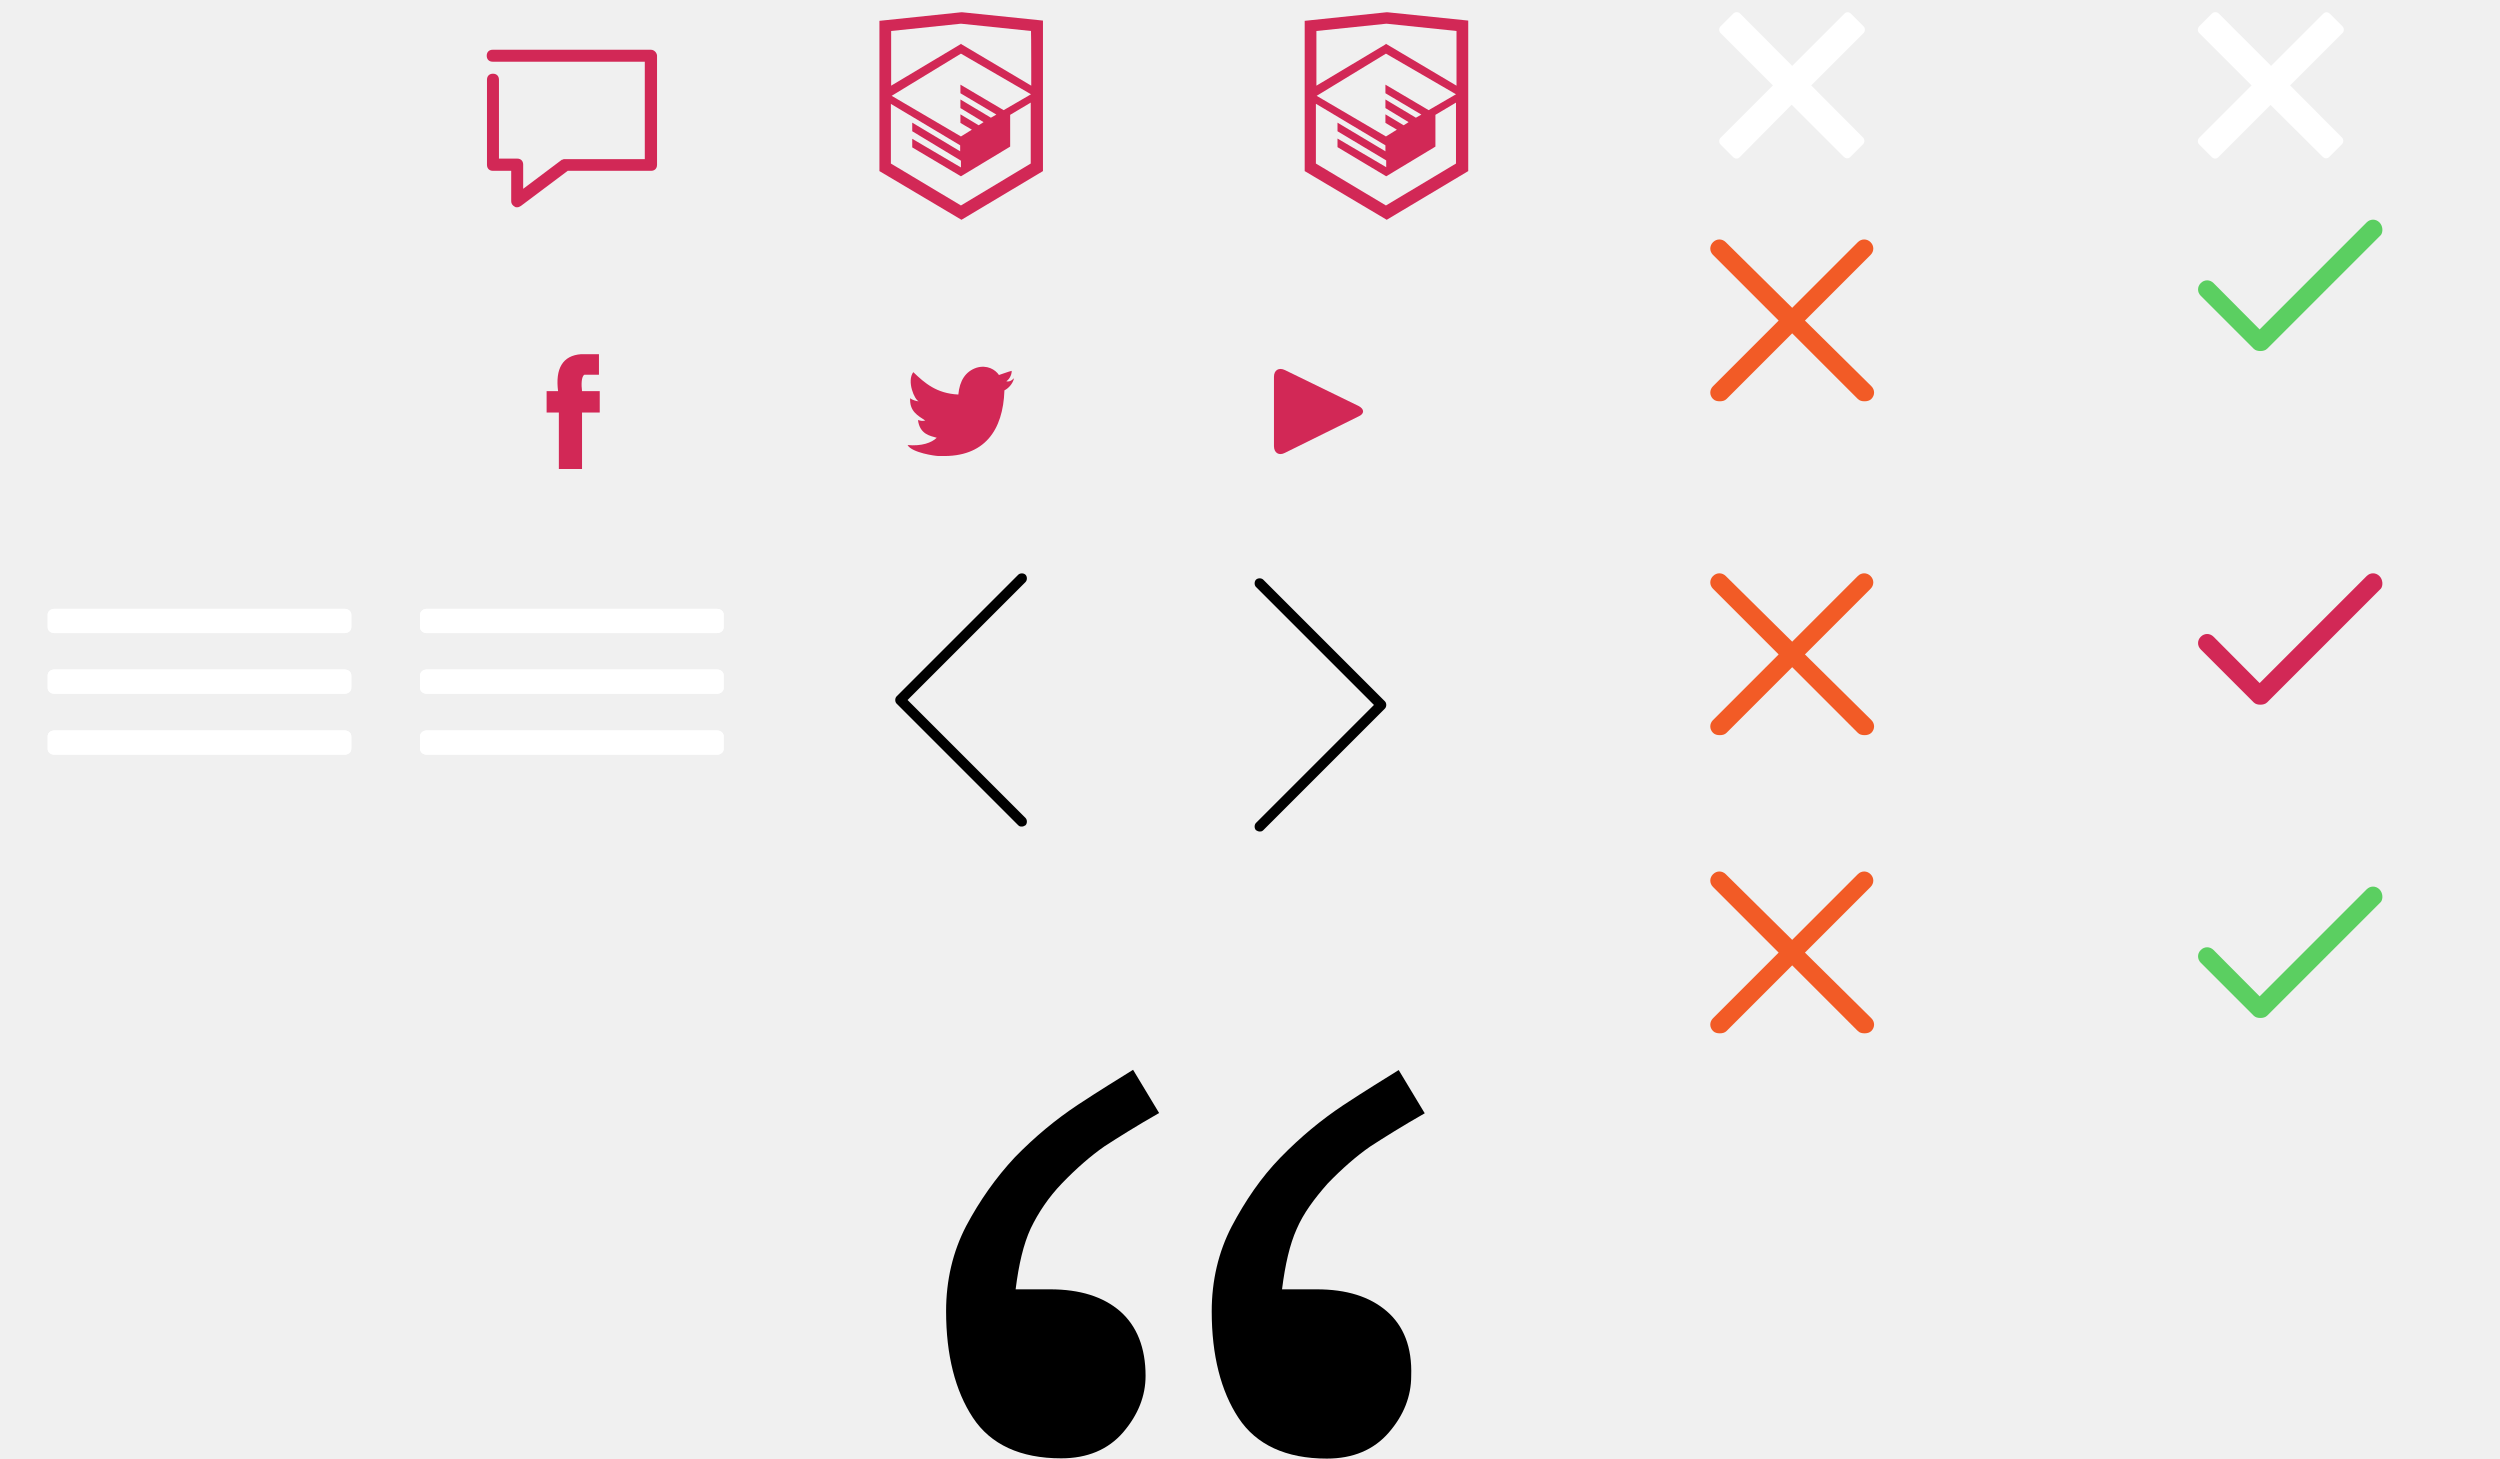
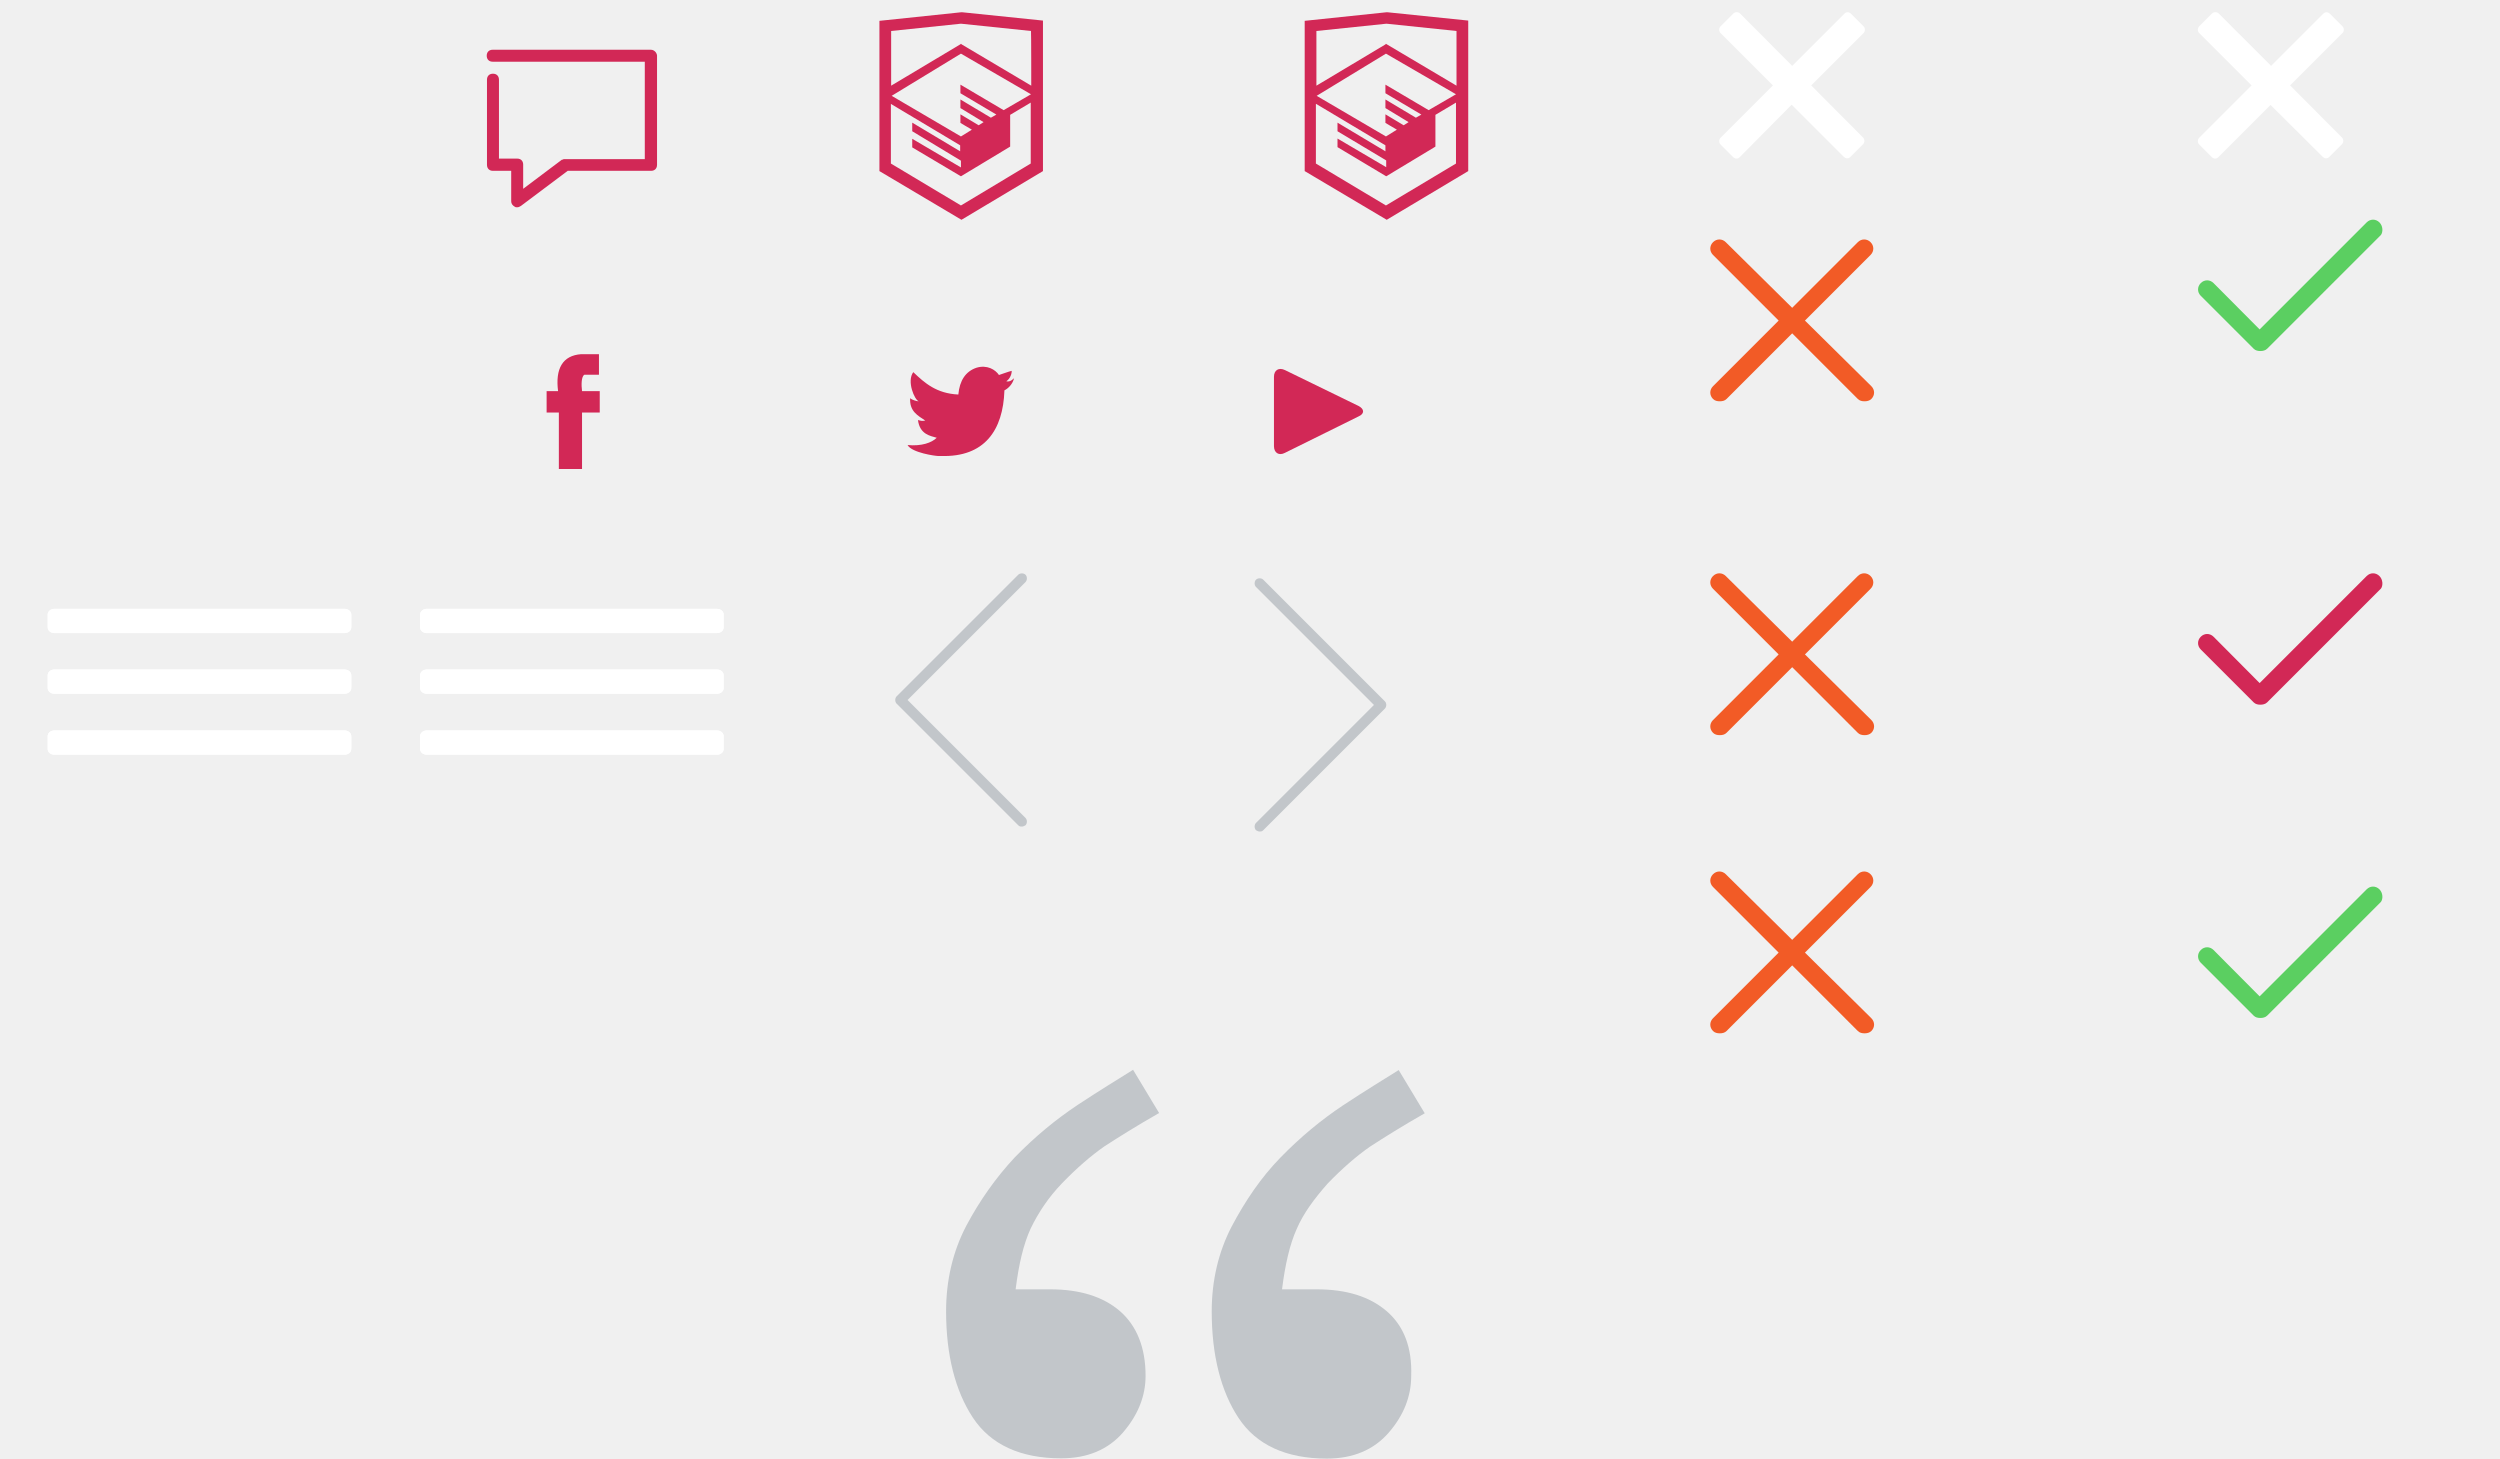
<svg xmlns="http://www.w3.org/2000/svg" version="1.1" id="Слой_1" x="0px" y="0px" viewBox="0 0 960 560" enable-background="new 0 0 960 560" xml:space="preserve">
  <path fill="#D22856" d="M224.4,143.9c1.9,0,3.7,0,5.6,0c0-2.6,0-5.1,0-7.9c-2.3,0-4.4,0-6.8,0c-7.2,0.5-10,5.6-8.9,14.2h-4.4v8.2  h4.7c0,7.2,0,14.5,0,21.7c3,0,6.1,0,8.9,0c0-7.2,0-14.5,0-21.7h6.8v-8.2h-6.8C223.2,147.8,223.2,144.6,224.4,143.9z" />
  <path fill="#D22856" d="M249.9,19.1h-60.7c-1.4,0-2.3,0.9-2.3,2.3c0,1.4,0.9,2.3,2.3,2.3h58.4v37.4h-30.4h-0.2c-0.2,0-0.2,0-0.5,0  c-0.2,0-0.2,0.2-0.5,0.2h-0.2l-14.9,11.2v-9.3c0-1.4-0.9-2.3-2.3-2.3h-7V30.6c0-1.4-0.9-2.3-2.3-2.3s-2.3,0.9-2.3,2.3v32.7  c0,1.4,0.9,2.3,2.3,2.3h7v11.7c0,0.9,0.5,1.6,1.4,2.1c0.2,0.2,0.7,0.2,0.9,0.2c0.5,0,0.9-0.2,1.4-0.5l18-13.5h32  c1.4,0,2.3-0.9,2.3-2.3v-42C252.2,20.3,251.3,19.1,249.9,19.1z" />
  <path fill="#D22856" d="M369.4,4.7h-0.2l-31.5,3.3v57.7l31.5,18.7l31.3-18.7l0,0V7.9L369.4,4.7z M396,32.9L369.2,17v-0.2L369,17  l-0.2-0.2V17l-26.6,15.9v-21L369,9.1l26.9,2.8C396,12.1,396,32.9,396,32.9z M369,20.6l26.9,15.6l-10.5,6.1l-16.6-9.8v3.3l13.8,8.2  l-2.1,1.2l-11.7-7v3.3l8.9,5.4l-1.9,1.2l-7-4.2v3.3l4.4,2.6l-4.2,2.6l-26.6-15.6L369,20.6z M342.1,39.9l26.6,15.9v2.3l-18.4-11v3.3  L369,61.7v2.6l-18.7-11v3.3L369,67.7l0,0l18.9-11.4v-3V53v-8.9l7.9-4.7v23.4L369,78.9l-26.9-16.1V39.9z" />
  <g id="miu">
    <g id="editor_list_view_hambuger_menu_glyph">
      <g>
        <path id="path-1" fill="#FFFFFF" d="M163.9,233.8c-1.4,0-2.6,0.9-2.6,2.3v4.7c0,1.4,1.2,2.3,2.6,2.3h111.4c1.4,0,2.6-0.9,2.6-2.3     v-4.7c0-1.4-1.2-2.3-2.6-2.3H163.9z M163.9,257.1c-1.4,0-2.6,0.9-2.6,2.3v4.7c0,1.4,1.2,2.3,2.6,2.3h111.4c1.4,0,2.6-0.9,2.6-2.3     v-4.7c0-1.4-1.2-2.3-2.6-2.3H163.9z M163.9,280.5c-1.4,0-2.6,0.9-2.6,2.3v4.7c0,1.4,1.2,2.3,2.6,2.3h111.4c1.4,0,2.6-0.9,2.6-2.3     v-4.7c0-1.4-1.2-2.3-2.6-2.3H163.9z" />
      </g>
      <g>
        <path id="path-1_1_" fill="#FFFFFF" d="M163.9,233.8c-1.4,0-2.6,0.9-2.6,2.3v4.7c0,1.4,1.2,2.3,2.6,2.3h111.4     c1.4,0,2.6-0.9,2.6-2.3v-4.7c0-1.4-1.2-2.3-2.6-2.3H163.9z M163.9,257.1c-1.4,0-2.6,0.9-2.6,2.3v4.7c0,1.4,1.2,2.3,2.6,2.3h111.4     c1.4,0,2.6-0.9,2.6-2.3v-4.7c0-1.4-1.2-2.3-2.6-2.3H163.9z M163.9,280.5c-1.4,0-2.6,0.9-2.6,2.3v4.7c0,1.4,1.2,2.3,2.6,2.3h111.4     c1.4,0,2.6-0.9,2.6-2.3v-4.7c0-1.4-1.2-2.3-2.6-2.3H163.9z" />
      </g>
    </g>
  </g>
  <path fill="#FFFFFF" d="M695.5,32.8l20.1-20.1c0.7-0.7,0.7-1.9,0-2.6l-4.9-4.9c-0.2-0.2-0.7-0.5-1.2-0.5s-0.9,0.2-1.2,0.5  l-20.1,20.1L668.2,5.2c-0.7-0.7-1.9-0.7-2.6,0l-4.9,4.9c-0.7,0.7-0.7,1.9,0,2.6l20.1,20.1l-20.1,20.1c-0.7,0.7-0.7,1.9,0,2.6  l4.9,4.9c0.2,0.2,0.7,0.5,1.2,0.5s0.9-0.2,1.2-0.5L688,40.2l20.1,20.1c0.2,0.2,0.7,0.5,1.2,0.5s0.9-0.2,1.2-0.5l4.9-4.9  c0.7-0.7,0.7-1.9,0-2.6L695.5,32.8z" />
  <path fill="#F25B26" d="M693.1,251.3l25.2-25.2c1.4-1.4,1.4-3.5,0-4.9s-3.5-1.4-4.9,0l-25.2,25.2l-25.5-25.2c-1.4-1.4-3.5-1.4-4.9,0  s-1.4,3.5,0,4.9l25.2,25.2l-25.2,25.2c-1.4,1.4-1.4,3.5,0,4.9c0.7,0.7,1.6,0.9,2.6,0.9s1.9-0.2,2.6-0.9l25.2-25.2l25.2,25.2  c0.7,0.7,1.6,0.9,2.6,0.9c0.9,0,1.9-0.2,2.6-0.9c1.4-1.4,1.4-3.5,0-4.9L693.1,251.3z" />
  <g>
-     <path d="M532.5,503.5c-6.5-5.6-15.4-8.4-26.9-8.4h-13.3c1.2-9.6,3-17.3,5.6-23.1c2.6-6.1,6.8-11.7,11.9-17.5   c5.6-5.8,11-10.5,16.3-14.2c5.4-3.5,12.4-7.9,21-12.8l-10-16.6c-5.6,3.5-12.8,7.9-21.3,13.5c-8.4,5.6-16.3,12.1-24.1,20.1   c-7.5,7.7-13.5,16.6-18.7,26.4c-5.1,9.8-7.7,20.8-7.7,32.7c0,16.8,3.5,30.6,10.3,40.9c6.8,10.3,18.2,15.6,33.9,15.6   c10,0,18-3.3,23.8-10s8.6-14,8.6-21.7C542.3,517.3,539,509.1,532.5,503.5z" />
-     <path d="M407.8,454.4c5.6-5.8,11-10.5,16.3-14.2c5.4-3.5,12.4-7.9,21-12.8l-10-16.6c-5.6,3.5-12.8,7.9-21.3,13.5   c-8.4,5.6-16.3,12.1-24.1,20.1c-7.2,7.7-13.5,16.6-18.7,26.4c-5.1,9.8-7.7,20.8-7.7,32.7c0,16.8,3.5,30.6,10.3,40.9   s18.2,15.6,33.9,15.6c10,0,18-3.3,23.8-10c5.8-6.8,8.6-14,8.6-21.7c0-10.7-3.3-19.1-9.8-24.8c-6.5-5.6-15.4-8.4-26.9-8.4H390   c1.2-9.6,3-17.3,5.8-23.4C398.7,465.7,402.6,459.8,407.8,454.4z" />
+     <path fill="#c2c6ca" d="M532.5,503.5c-6.5-5.6-15.4-8.4-26.9-8.4h-13.3c1.2-9.6,3-17.3,5.6-23.1c2.6-6.1,6.8-11.7,11.9-17.5   c5.6-5.8,11-10.5,16.3-14.2c5.4-3.5,12.4-7.9,21-12.8l-10-16.6c-5.6,3.5-12.8,7.9-21.3,13.5c-8.4,5.6-16.3,12.1-24.1,20.1   c-7.5,7.7-13.5,16.6-18.7,26.4c-5.1,9.8-7.7,20.8-7.7,32.7c0,16.8,3.5,30.6,10.3,40.9c6.8,10.3,18.2,15.6,33.9,15.6   c10,0,18-3.3,23.8-10s8.6-14,8.6-21.7C542.3,517.3,539,509.1,532.5,503.5z" />
+     <path fill="#c2c6ca" d="M407.8,454.4c5.6-5.8,11-10.5,16.3-14.2c5.4-3.5,12.4-7.9,21-12.8l-10-16.6c-5.6,3.5-12.8,7.9-21.3,13.5   c-8.4,5.6-16.3,12.1-24.1,20.1c-7.2,7.7-13.5,16.6-18.7,26.4c-5.1,9.8-7.7,20.8-7.7,32.7c0,16.8,3.5,30.6,10.3,40.9   s18.2,15.6,33.9,15.6c10,0,18-3.3,23.8-10c5.8-6.8,8.6-14,8.6-21.7c0-10.7-3.3-19.1-9.8-24.8c-6.5-5.6-15.4-8.4-26.9-8.4H390   c1.2-9.6,3-17.3,5.8-23.4C398.7,465.7,402.6,459.8,407.8,454.4z" />
  </g>
-   <path d="M348.5,268.8l45.3-45.3c0.7-0.7,0.7-2.1,0-2.8c-0.7-0.7-2.1-0.7-2.8,0l-46.7,46.7c-0.7,0.7-0.7,2.1,0,2.8l46.7,46.7  c0.5,0.5,0.9,0.5,1.4,0.5s0.9-0.2,1.4-0.5c0.7-0.7,0.7-2.1,0-2.8L348.5,268.8z" />
-   <path d="M527.6,270.7l-45.3-45.3c-0.7-0.7-0.7-2.1,0-2.8c0.7-0.7,2.1-0.7,2.8,0l46.7,46.7c0.7,0.7,0.7,2.1,0,2.8l-46.7,46.7  c-0.5,0.5-0.9,0.5-1.4,0.5c-0.5,0-0.9-0.2-1.4-0.5c-0.7-0.7-0.7-2.1,0-2.8L527.6,270.7z" />
+   <path fill="#c2c6ca" d="M348.5,268.8l45.3-45.3c0.7-0.7,0.7-2.1,0-2.8c-0.7-0.7-2.1-0.7-2.8,0l-46.7,46.7c-0.7,0.7-0.7,2.1,0,2.8l46.7,46.7  c0.5,0.5,0.9,0.5,1.4,0.5s0.9-0.2,1.4-0.5c0.7-0.7,0.7-2.1,0-2.8L348.5,268.8z" />
+   <path fill="#c2c6ca" d="M527.6,270.7l-45.3-45.3c-0.7-0.7-0.7-2.1,0-2.8c0.7-0.7,2.1-0.7,2.8,0l46.7,46.7c0.7,0.7,0.7,2.1,0,2.8l-46.7,46.7  c-0.5,0.5-0.9,0.5-1.4,0.5c-0.5,0-0.9-0.2-1.4-0.5c-0.7-0.7-0.7-2.1,0-2.8L527.6,270.7z" />
  <g id="W6EeEF_1_">
    <g>
      <path fill="#D22856" d="M375,141.2c4-1.2,7.2,0.7,8.6,2.8c1.6-0.5,3.3-1.2,4.9-1.6c0,1.9-1.2,3.5-2.1,4c1.6,0.5,3-1.2,3-1.2    c-0.5,2.3-2.3,4-3.7,4.7c-0.5,15.4-7.7,25.7-24.3,25.2c-1.2,0,0.2,0-1.2,0c-0.9,0-10-1.2-11.7-4.2c5.4,0.5,9.3-0.9,11.2-2.8    c-2.3-0.7-6.5-1.2-7.2-6.8c0.9,0.2,1.4,0.5,2.8,0.2c-2.8-1.9-6.1-3.5-5.8-8.6c0.7,0.7,2.6,1.2,3.3,1.2c-1.6-0.5-4.7-7.7-2.1-11.2    c4.4,4.2,8.9,8.2,17.3,8.6C368.5,146.1,370.8,142.6,375,141.2z" />
    </g>
  </g>
  <path fill="#D22856" d="M493.4,173.9c-2.3,1.2-4.2,0-4.2-2.6v-26.6c0-2.6,1.9-3.7,4.2-2.6l28.3,13.8c2.3,1.2,2.3,3,0,4L493.4,173.9z  " />
  <path fill="#D22856" d="M913.7,221.2c-1.4-1.4-3.5-1.4-4.9,0l-41.1,41.1L850,244.5c-1.4-1.4-3.5-1.4-4.9,0s-1.4,3.5,0,4.9l20.3,20.3  c0.7,0.7,1.6,0.9,2.6,0.9c0.9,0,1.9-0.2,2.6-0.9l43.7-43.7C915.1,224.9,915.1,222.6,913.7,221.2z" />
  <path fill="#D22856" d="M532.7,4.7h-0.2l-31.5,3.3v57.7l31.5,18.7l31.3-18.7l0,0V7.9L532.7,4.7z M559.3,32.9L532.5,17v-0.2l-0.2,0.2  l-0.2-0.2V17l-26.6,15.9v-21l26.9-2.8l26.9,2.8C559.3,12.1,559.3,32.9,559.3,32.9z M532.2,20.6l26.9,15.6l-10.5,6.1L532,32.5v3.3  l13.8,8.2l-2.1,1.2l-11.7-7v3.3l8.9,5.4l-1.9,1.2l-7-4.2v3.3l4.4,2.6l-4.2,2.6l-26.6-15.6L532.2,20.6z M505.4,39.9L532,55.8v2.3  l-18.4-11v3.3l18.7,11.2v2.6l-18.7-11v3.3l18.7,11.2l0,0l18.9-11.4v-3V53v-8.9l7.9-4.7v23.4l-26.9,16.1l-26.9-16.1V39.9z" />
  <path fill="#5BCF61" d="M913.7,85.4c-1.4-1.4-3.5-1.4-4.9,0l-41.1,41.1L850,108.7c-1.4-1.4-3.5-1.4-4.9,0s-1.4,3.5,0,4.9l20.3,20.3  c0.7,0.7,1.6,0.9,2.6,0.9c0.9,0,1.9-0.2,2.6-0.9l43.7-43.7C915.1,89.1,915.1,86.8,913.7,85.4z" />
  <path fill="#F25B26" d="M693.1,123.1l25.2-25.2c1.4-1.4,1.4-3.5,0-4.9c-1.4-1.4-3.5-1.4-4.9,0l-25.2,25.2L662.7,93  c-1.4-1.4-3.5-1.4-4.9,0s-1.4,3.5,0,4.9l25.2,25.2l-25.2,25.2c-1.4,1.4-1.4,3.5,0,4.9c0.7,0.7,1.6,0.9,2.6,0.9s1.9-0.2,2.6-0.9  l25.2-25.2l25.2,25.2c0.7,0.7,1.6,0.9,2.6,0.9c0.9,0,1.9-0.2,2.6-0.9c1.4-1.4,1.4-3.5,0-4.9L693.1,123.1z" />
  <path fill="#F25B26" d="M693.1,365.8l25.2-25.2c1.4-1.4,1.4-3.5,0-4.9c-1.4-1.4-3.5-1.4-4.9,0l-25.2,25.2l-25.5-25.2  c-1.4-1.4-3.5-1.4-4.9,0c-1.4,1.4-1.4,3.5,0,4.9l25.2,25.2L657.8,391c-1.4,1.4-1.4,3.5,0,4.9c0.7,0.7,1.6,0.9,2.6,0.9  s1.9-0.2,2.6-0.9l25.2-25.2l25.2,25.2c0.7,0.7,1.6,0.9,2.6,0.9c0.9,0,1.9-0.2,2.6-0.9c1.4-1.4,1.4-3.5,0-4.9L693.1,365.8z" />
  <path fill="#5BCF61" d="M913.7,341.5c-1.4-1.4-3.5-1.4-4.9,0l-41.1,41.1L850,364.8c-1.4-1.4-3.5-1.4-4.9,0c-1.4,1.4-1.4,3.5,0,4.9  l20.3,20.3c0.7,0.7,1.6,0.9,2.6,0.9c0.9,0,1.9-0.2,2.6-0.9l43.7-43.7C915.1,345.2,915.1,342.9,913.7,341.5z" />
  <g id="miu_1_">
    <g id="editor_list_view_hambuger_menu_glyph_1_">
      <g>
        <path id="path-1_3_" fill="#FFFFFF" d="M20.9,233.8c-1.4,0-2.6,0.9-2.6,2.3v4.7c0,1.4,1.2,2.3,2.6,2.3h111.4     c1.4,0,2.6-0.9,2.6-2.3v-4.7c0-1.4-1.2-2.3-2.6-2.3H20.9z M20.9,257.1c-1.4,0-2.6,0.9-2.6,2.3v4.7c0,1.4,1.2,2.3,2.6,2.3h111.4     c1.4,0,2.6-0.9,2.6-2.3v-4.7c0-1.4-1.2-2.3-2.6-2.3H20.9z M20.9,280.5c-1.4,0-2.6,0.9-2.6,2.3v4.7c0,1.4,1.2,2.3,2.6,2.3h111.4     c1.4,0,2.6-0.9,2.6-2.3v-4.7c0-1.4-1.2-2.3-2.6-2.3H20.9z" />
      </g>
      <g>
        <path id="path-1_2_" fill="#FFFFFF" d="M20.9,233.8c-1.4,0-2.6,0.9-2.6,2.3v4.7c0,1.4,1.2,2.3,2.6,2.3h111.4     c1.4,0,2.6-0.9,2.6-2.3v-4.7c0-1.4-1.2-2.3-2.6-2.3H20.9z M20.9,257.1c-1.4,0-2.6,0.9-2.6,2.3v4.7c0,1.4,1.2,2.3,2.6,2.3h111.4     c1.4,0,2.6-0.9,2.6-2.3v-4.7c0-1.4-1.2-2.3-2.6-2.3H20.9z M20.9,280.5c-1.4,0-2.6,0.9-2.6,2.3v4.7c0,1.4,1.2,2.3,2.6,2.3h111.4     c1.4,0,2.6-0.9,2.6-2.3v-4.7c0-1.4-1.2-2.3-2.6-2.3H20.9z" />
      </g>
    </g>
  </g>
  <path fill="#FFFFFF" d="M879.4,32.8l20.1-20.1c0.7-0.7,0.7-1.9,0-2.6l-4.9-4.9c-0.2-0.2-0.7-0.5-1.2-0.5s-0.9,0.2-1.2,0.5  l-20.1,20.1L852,5.2c-0.7-0.7-1.9-0.7-2.6,0l-4.9,4.9c-0.7,0.7-0.7,1.9,0,2.6l20.1,20.1l-20.1,20.1c-0.7,0.7-0.7,1.9,0,2.6l4.9,4.9  c0.2,0.2,0.7,0.5,1.2,0.5s0.9-0.2,1.2-0.5l20.1-20.1L892,60.3c0.2,0.2,0.7,0.5,1.2,0.5s0.9-0.2,1.2-0.5l4.9-4.9  c0.7-0.7,0.7-1.9,0-2.6L879.4,32.8z" />
</svg>
